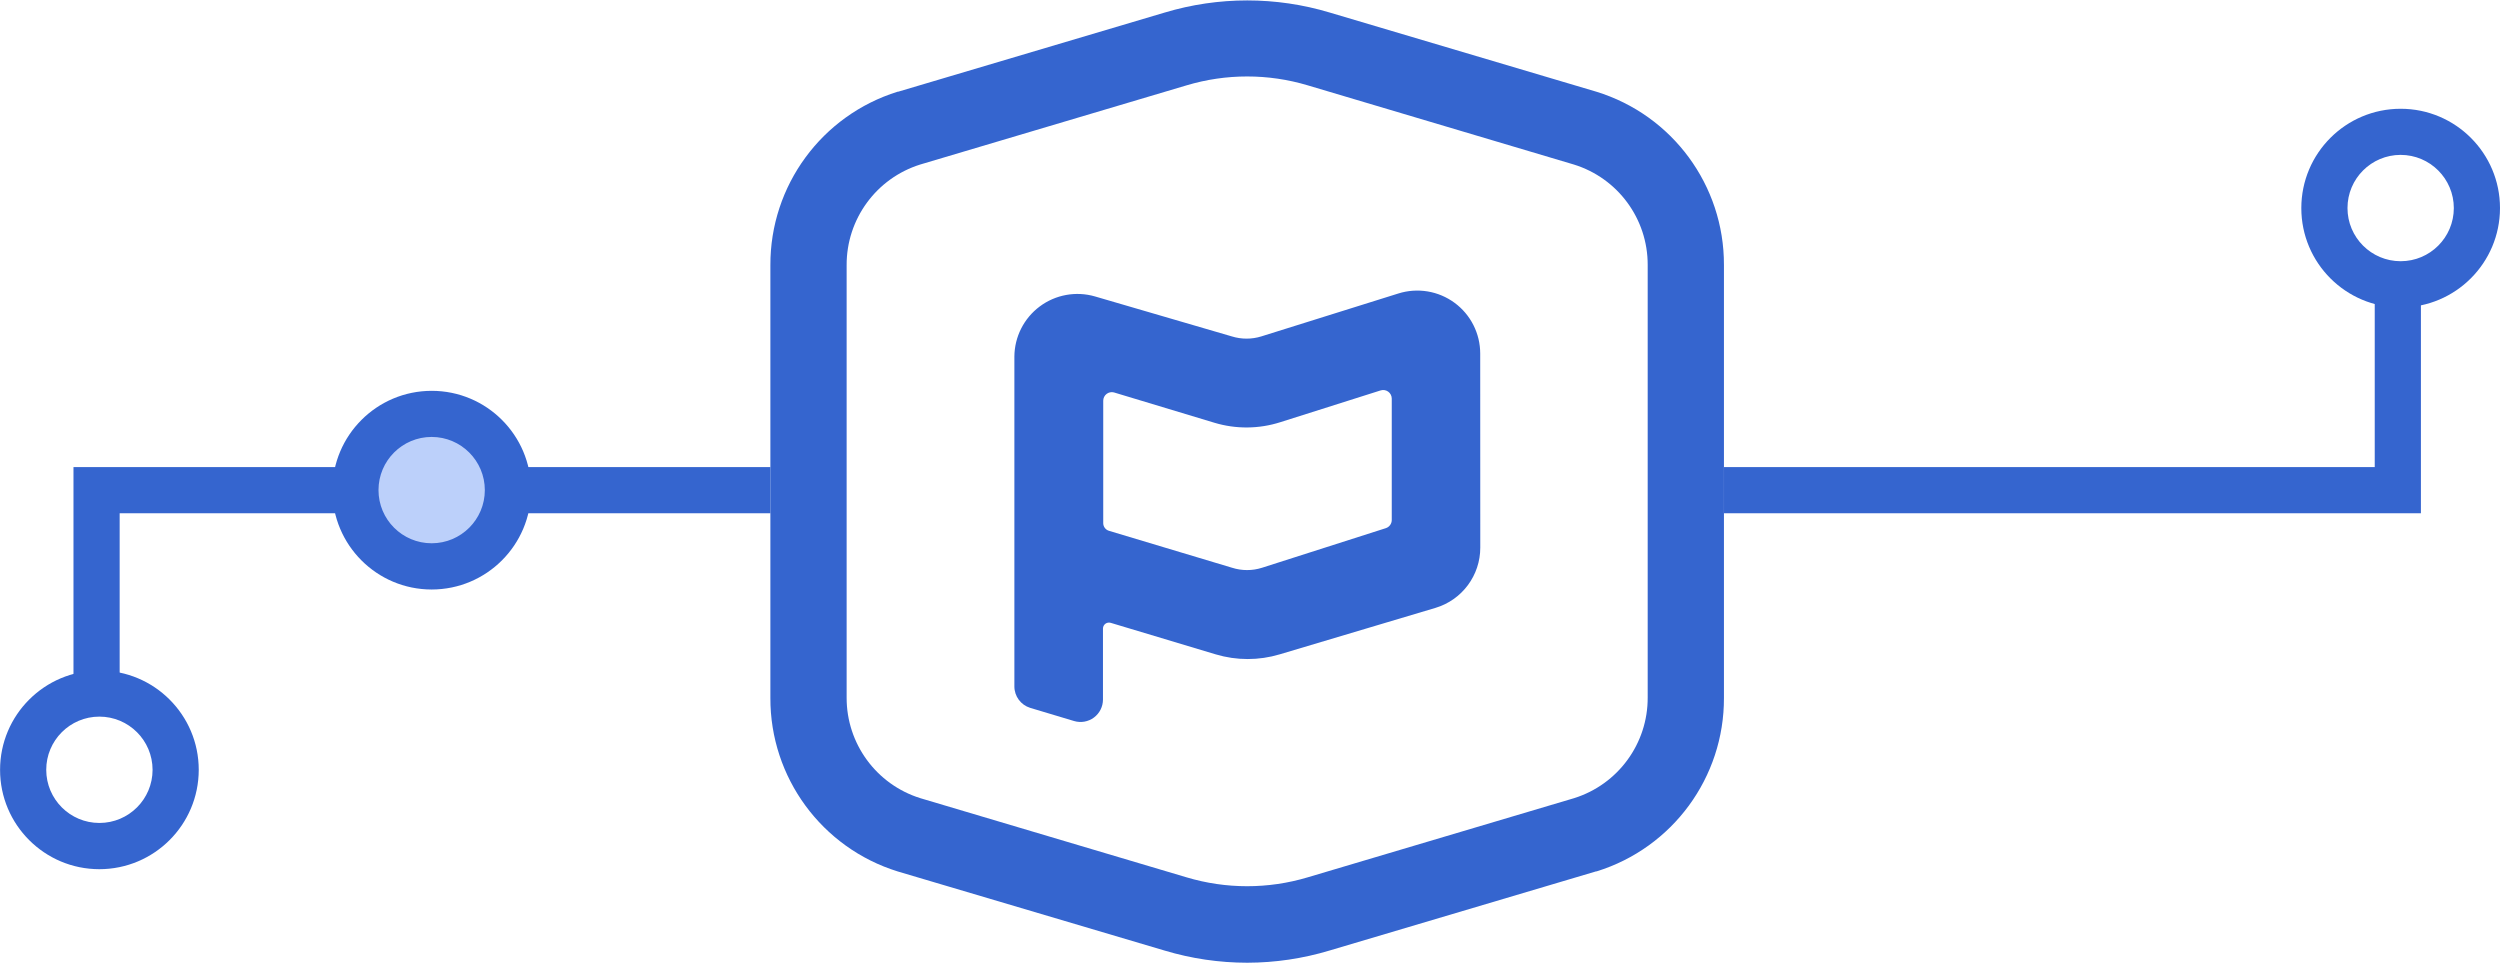
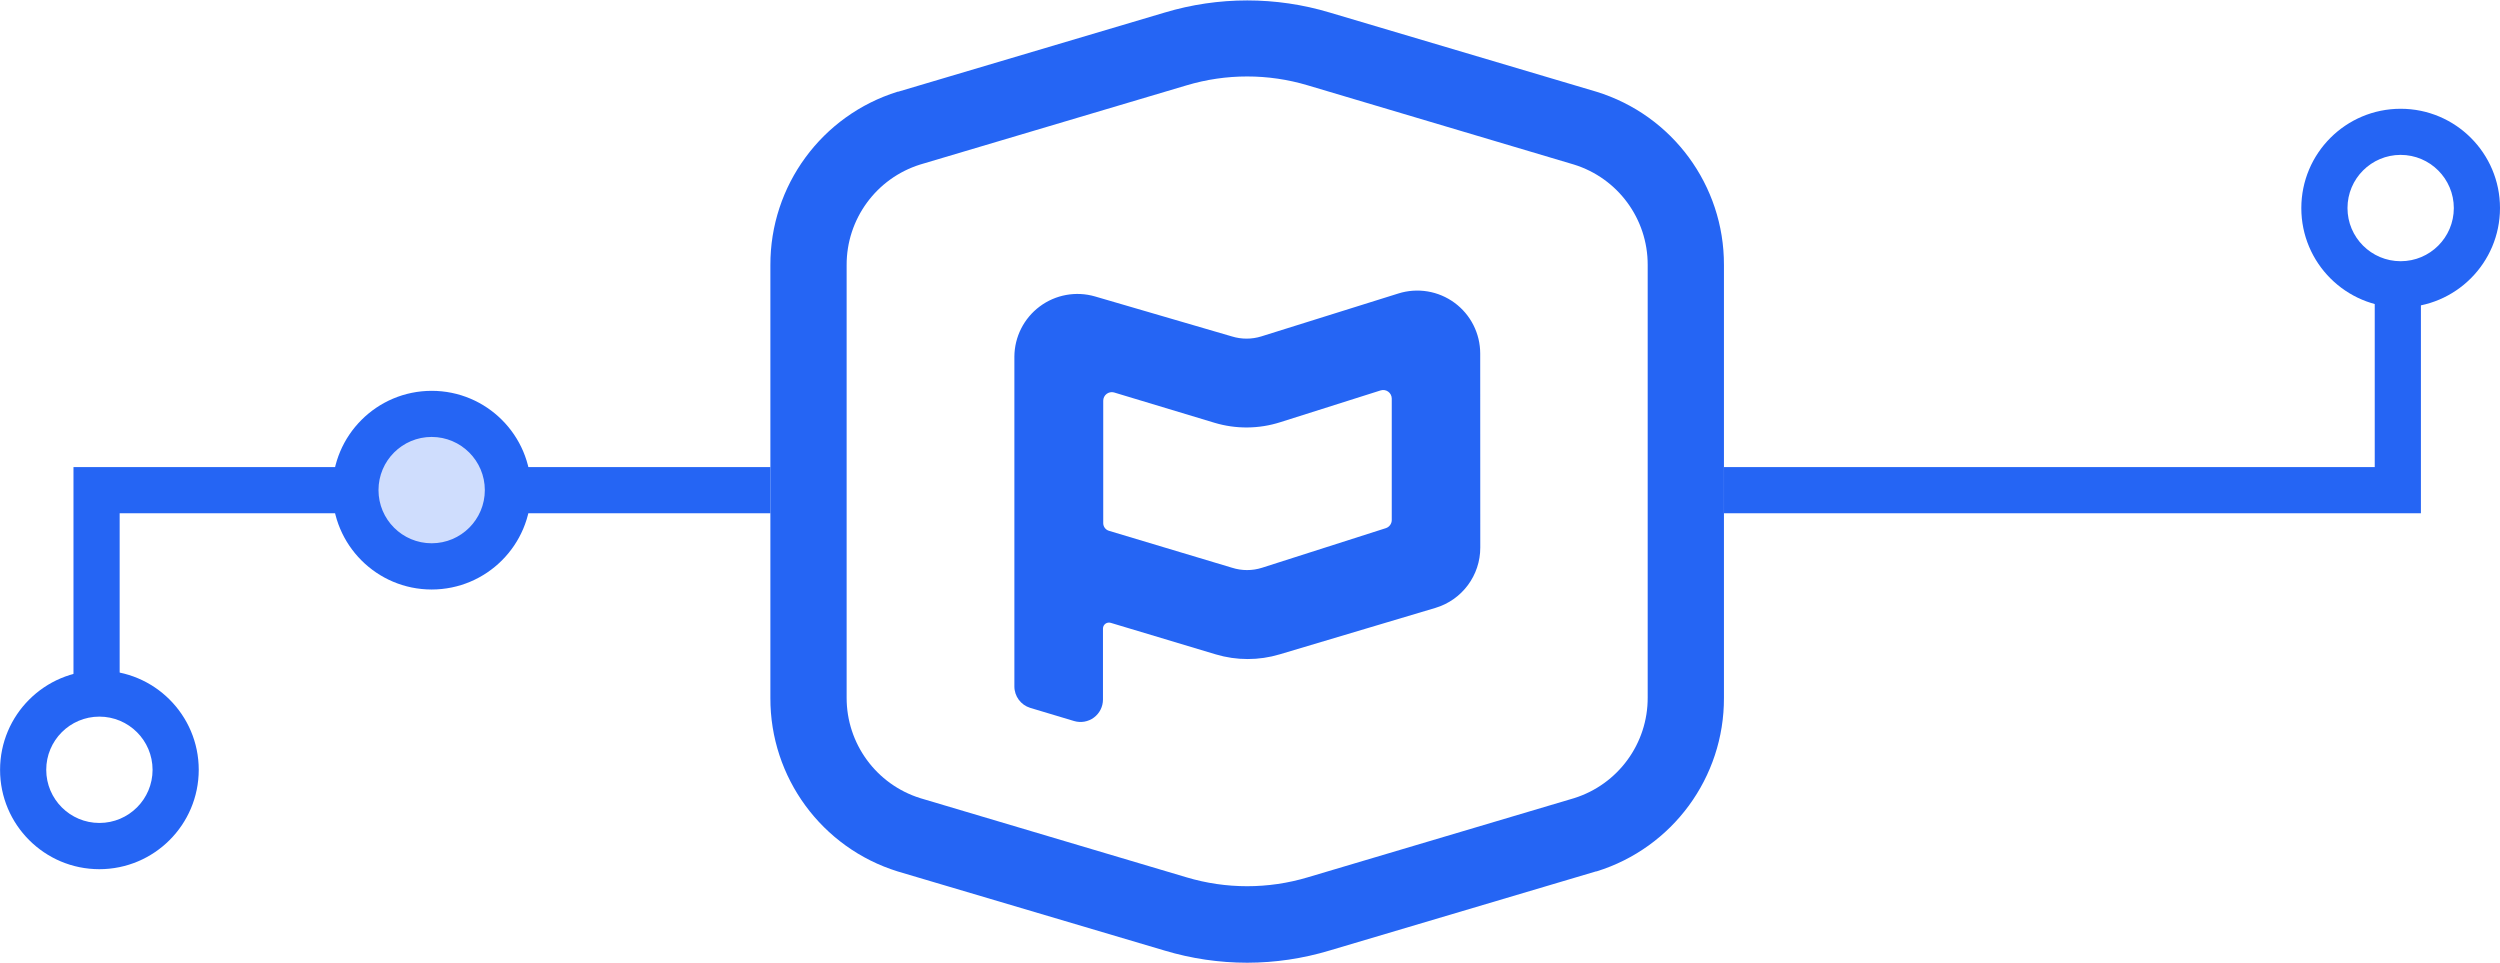
<svg xmlns="http://www.w3.org/2000/svg" viewBox="0 0 379 145.95">
  <defs>
-     <style>.cls-1{fill:#3565cf;}.cls-2{fill:#bcd0fa;}</style>
+     <style>.cls-1{fill:#2565f4;}.cls-2{fill:#cfddfd;}</style>
  </defs>
  <g id="Layer_2" data-name="Layer 2">
    <g id="Layer_1-2" data-name="Layer 1">
      <path class="cls-1" d="M189.08,145.95a43.59,43.59,0,0,1-12.51-1.84l-40.48-12a27.44,27.44,0,0,1-19.3-26.31V40.21a27.44,27.44,0,0,1,19.3-26.31l.08,0,40.41-12a43.47,43.47,0,0,1,25,0L242,13.9a27.4,27.4,0,0,1,19.35,26.27v65.62a27.44,27.44,0,0,1-19.3,26.31l-.08,0-40.41,12A43.54,43.54,0,0,1,189.08,145.95ZM139.51,121l40.36,12a32,32,0,0,0,18.39,0l40.38-12a15.92,15.92,0,0,0,11.15-15.26V40.16a15.89,15.89,0,0,0-11.2-15.22l-40.33-12a32,32,0,0,0-18.38,0l-40.37,12a15.92,15.92,0,0,0-11.16,15.26v65.57A15.92,15.92,0,0,0,139.51,121Z" />
      <path class="cls-1" d="M224.41,83a9.53,9.53,0,0,1-6.81,9.16L194,99.2a16.9,16.9,0,0,1-9.7,0l-15.92-4.78a.91.91,0,0,0-1.17.86v10.78a3.4,3.4,0,0,1-4.37,3.25l-6.67-2a3.4,3.4,0,0,1-2.39-3.25v-50A9.56,9.56,0,0,1,166,44.94L186.75,51a7.54,7.54,0,0,0,4.46,0L212,44.49a9.54,9.54,0,0,1,12.4,9.11ZM209.26,59.2,194.11,64a16.84,16.84,0,0,1-10,.09l-15.24-4.6a1.3,1.3,0,0,0-1.62,1.26V79.26a1.22,1.22,0,0,0,.9,1.22l18.63,5.59a7.48,7.48,0,0,0,4.55,0l18.76-6a1.3,1.3,0,0,0,.9-1.22V60.41A1.3,1.3,0,0,0,209.26,59.2Z" />
      <polygon class="cls-1" points="367.01 77.81 261.36 77.81 261.36 70.81 360.01 70.81 360.01 43.47 367.01 43.47 367.01 77.81" />
      <polygon class="cls-1" points="18.14 105.15 11.14 105.15 11.14 70.81 116.8 70.81 116.8 77.81 18.14 77.81 18.14 105.15" />
      <path class="cls-1" d="M15.06,131.77A15.06,15.06,0,1,1,30.13,116.7,15.08,15.08,0,0,1,15.06,131.77Zm0-23.13a8.06,8.06,0,1,0,8.07,8.06A8.07,8.07,0,0,0,15.06,108.64Z" />
      <path class="cls-1" d="M363.94,46.61A15.06,15.06,0,1,1,379,31.55,15.08,15.08,0,0,1,363.94,46.61Zm0-23.13A8.06,8.06,0,1,0,372,31.55,8.07,8.07,0,0,0,363.94,23.48Z" />
      <circle class="cls-2" cx="65.44" cy="74.31" r="11.56" />
      <path class="cls-1" d="M65.44,89.37A15.06,15.06,0,1,1,80.51,74.31,15.08,15.08,0,0,1,65.44,89.37Zm0-23.13a8.06,8.06,0,1,0,8.06,8.06A8.07,8.07,0,0,0,65.44,66.24Z" />
    </g>
  </g>
</svg>
